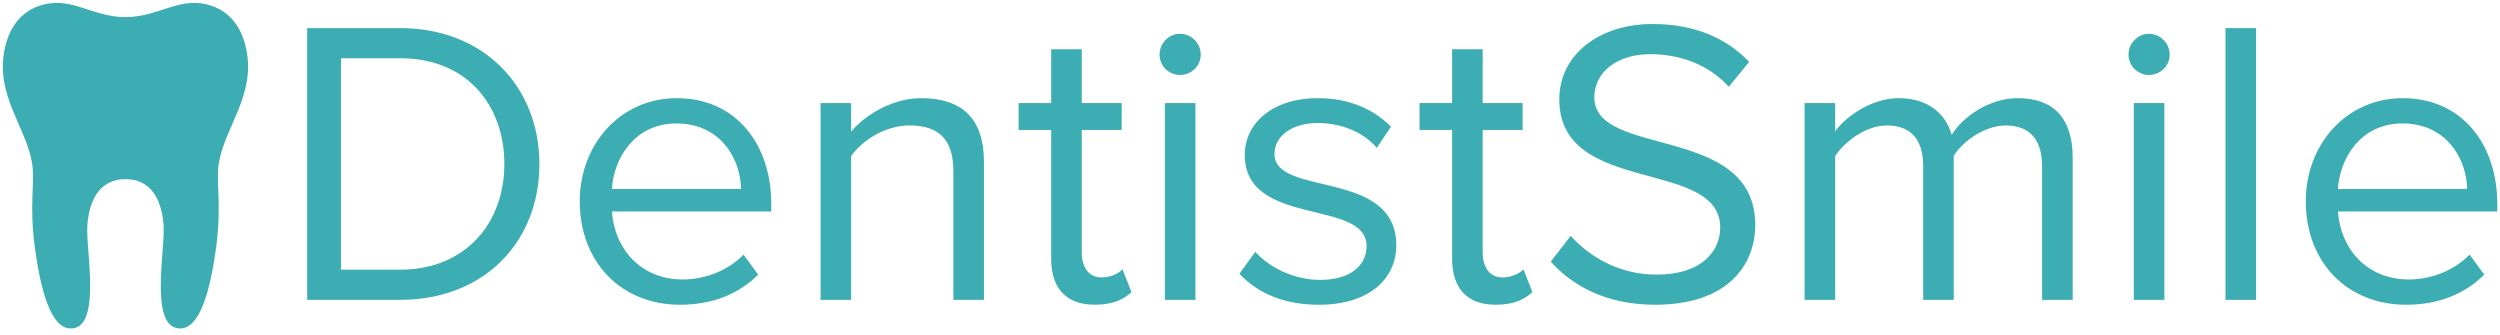
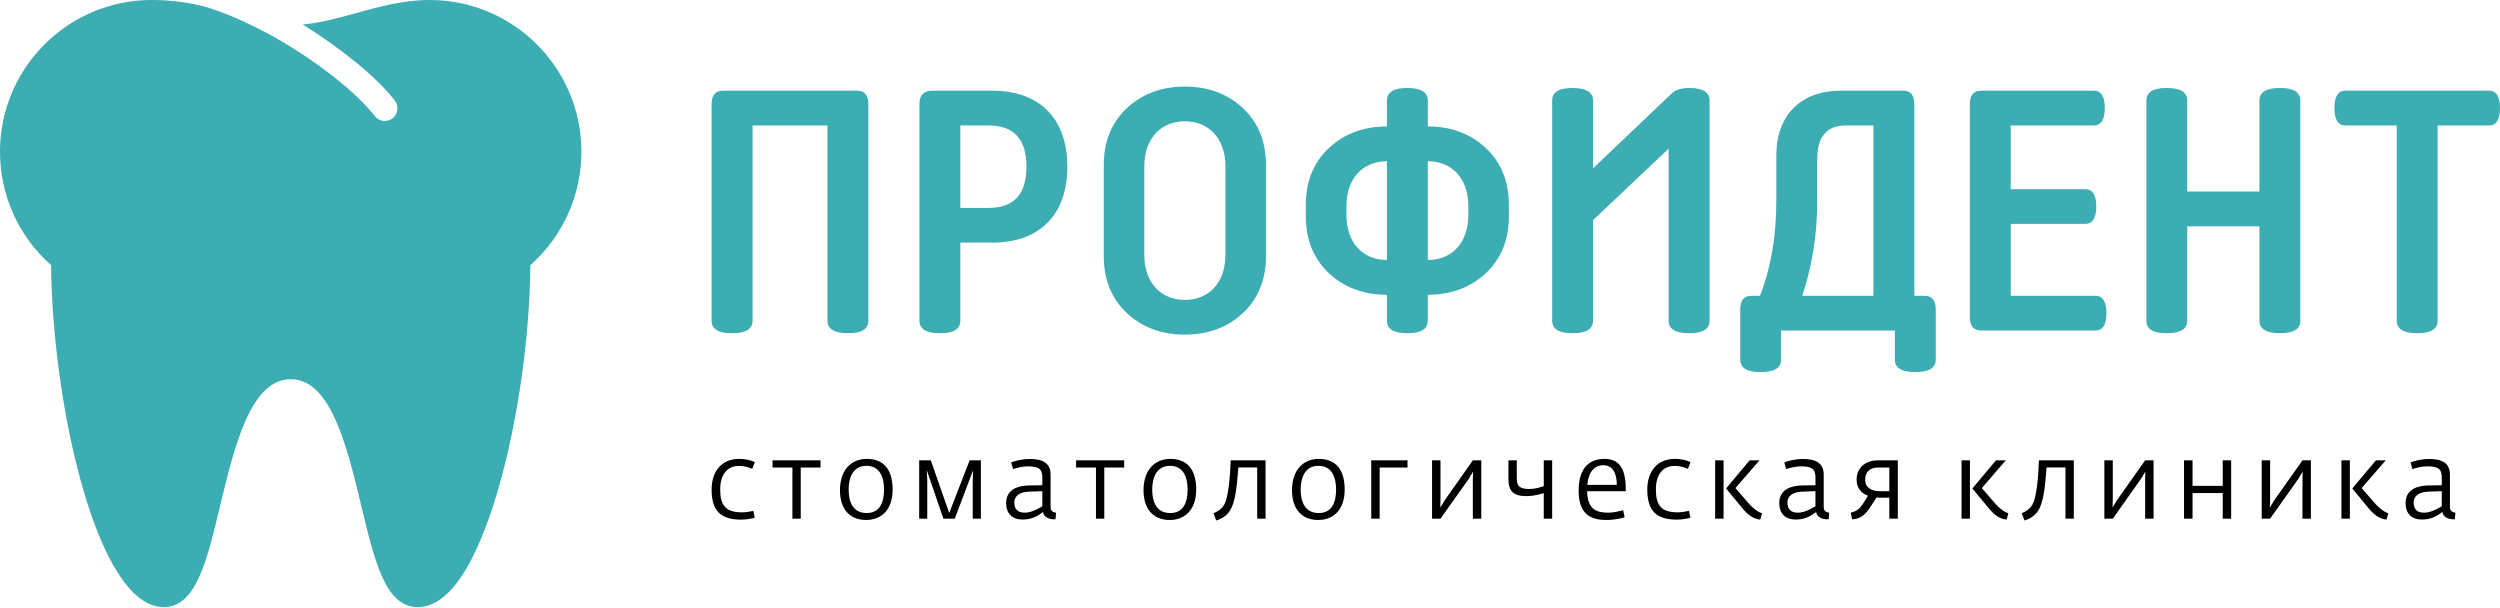
- <svg xmlns="http://www.w3.org/2000/svg" version="1.1" id="Layer_1" x="0px" y="0px" width="220.875px" height="29.562px" viewBox="0 0 220.875 29.562" enable-background="new 0 0 220.875 29.562" xml:space="preserve">
-   <path fill="#3CADB2" d="M11.086,15.826c2.152,0,3.15,1.633,3.36,3.952c0.049,0.556-0.002,1.364-0.074,2.301  c-0.242,3.114-0.52,6.939,1.553,6.939c1.753,0,2.654-3.363,3.174-7.198c0.502-3.795-0.03-5.685,0.231-7.369  c0.498-3.193,3.286-6.056,2.424-10.128c-0.477-2.259-1.72-3.321-2.953-3.768c-2.838-1.033-4.67,0.957-7.718,0.957  s-4.88-1.99-7.719-0.957C2.135,1.002,0.891,2.064,0.414,4.323c-0.86,4.071,1.926,6.935,2.426,10.128  c0.261,1.685-0.27,3.574,0.232,7.369c0.52,3.834,1.42,7.198,3.174,7.198c2.071,0,1.795-3.825,1.553-6.939  c-0.071-0.937-0.124-1.746-0.074-2.301C7.934,17.458,8.945,15.826,11.086,15.826L11.086,15.826z" />
-   <g>
-     <path fill="#3CADB2" d="M27.138,26.492V2.483h8.207c7.451,0,12.311,5.219,12.311,12.022c0,6.839-4.859,11.986-12.311,11.986H27.138   z M44.56,14.505c0-5.184-3.275-9.359-9.215-9.359h-5.219v18.682h5.219C41.176,23.828,44.56,19.652,44.56,14.505z" />
-     <path fill="#3CADB2" d="M51.222,17.781c0-5.04,3.6-9.107,8.567-9.107c5.255,0,8.351,4.104,8.351,9.323v0.684H54.065   c0.216,3.275,2.52,6.011,6.263,6.011c1.979,0,3.995-0.792,5.363-2.196l1.296,1.764c-1.728,1.728-4.068,2.664-6.911,2.664   C54.929,26.924,51.222,23.216,51.222,17.781z M59.752,10.906c-3.708,0-5.543,3.131-5.687,5.795h11.41   C65.44,14.109,63.712,10.906,59.752,10.906z" />
-     <path fill="#3CADB2" d="M84.231,26.492V15.117c0-3.06-1.548-4.032-3.887-4.032c-2.124,0-4.14,1.296-5.147,2.7v12.707h-2.7V9.106   h2.7v2.52c1.224-1.44,3.6-2.952,6.191-2.952c3.636,0,5.543,1.836,5.543,5.615v12.203H84.231z" />
-     <path fill="#3CADB2" d="M92.873,22.856V11.481h-2.88V9.106h2.88V4.354h2.7v4.751H99.1v2.375h-3.527V22.28   c0,1.296,0.576,2.231,1.764,2.231c0.756,0,1.476-0.324,1.836-0.72l0.792,2.016c-0.685,0.648-1.656,1.116-3.24,1.116   C94.169,26.924,92.873,25.448,92.873,22.856z" />
-     <path fill="#3CADB2" d="M102.449,4.822c0-1.008,0.828-1.835,1.8-1.835c1.008,0,1.836,0.828,1.836,1.835s-0.828,1.8-1.836,1.8   C103.277,6.622,102.449,5.83,102.449,4.822z M102.917,26.492V9.106h2.7v17.386H102.917z" />
-     <path fill="#3CADB2" d="M109.505,24.188l1.404-1.944c1.15,1.332,3.348,2.484,5.723,2.484c2.664,0,4.104-1.26,4.104-2.988   c0-4.211-10.762-1.62-10.762-8.063c0-2.7,2.338-5.003,6.479-5.003c2.951,0,5.039,1.116,6.443,2.52l-1.26,1.872   c-1.045-1.26-2.953-2.196-5.184-2.196c-2.377,0-3.852,1.188-3.852,2.736c0,3.815,10.762,1.296,10.762,8.063   c0,2.916-2.34,5.255-6.838,5.255C113.681,26.924,111.269,26.06,109.505,24.188z" />
-     <path fill="#3CADB2" d="M128.296,22.856V11.481h-2.879V9.106h2.879V4.354h2.699v4.751h3.527v2.375h-3.527V22.28   c0,1.296,0.576,2.231,1.764,2.231c0.756,0,1.477-0.324,1.836-0.72l0.793,2.016c-0.686,0.648-1.656,1.116-3.24,1.116   C129.591,26.924,128.296,25.448,128.296,22.856z" />
-     <path fill="#3CADB2" d="M137.009,23.108l1.764-2.268c1.584,1.764,4.174,3.419,7.559,3.419c4.283,0,5.65-2.304,5.65-4.139   c0-6.191-14.217-2.772-14.217-11.339c0-3.959,3.527-6.659,8.242-6.659c3.672,0,6.516,1.224,8.531,3.348l-1.801,2.196   c-1.799-1.979-4.318-2.879-6.947-2.879c-2.879,0-4.93,1.547-4.93,3.815c0,5.399,14.217,2.304,14.217,11.267   c0,3.491-2.375,7.055-8.854,7.055C142.048,26.924,138.987,25.34,137.009,23.108z" />
-     <path fill="#3CADB2" d="M180.421,26.492V14.685c0-2.196-0.973-3.6-3.203-3.6c-1.801,0-3.709,1.296-4.607,2.664v12.742h-2.699   V14.685c0-2.196-0.938-3.6-3.205-3.6c-1.764,0-3.635,1.296-4.57,2.7v12.707h-2.701V9.106h2.701v2.52   c0.719-1.116,3.059-2.952,5.615-2.952c2.664,0,4.176,1.44,4.68,3.24c0.971-1.584,3.311-3.24,5.83-3.24   c3.168,0,4.859,1.764,4.859,5.255v12.562H180.421z" />
-     <path fill="#3CADB2" d="M188.056,4.822c0-1.008,0.828-1.835,1.799-1.835c1.008,0,1.836,0.828,1.836,1.835s-0.828,1.8-1.836,1.8   C188.884,6.622,188.056,5.83,188.056,4.822z M188.522,26.492V9.106h2.701v17.386H188.522z" />
-     <path fill="#3CADB2" d="M196.622,26.492V2.483h2.701v24.009H196.622z" />
-     <path fill="#3CADB2" d="M203.716,17.781c0-5.04,3.6-9.107,8.566-9.107c5.256,0,8.352,4.104,8.352,9.323v0.684H206.56   c0.215,3.275,2.52,6.011,6.264,6.011c1.979,0,3.994-0.792,5.363-2.196l1.295,1.764c-1.727,1.728-4.066,2.664-6.91,2.664   C207.423,26.924,203.716,23.216,203.716,17.781z M212.247,10.906c-3.707,0-5.543,3.131-5.688,5.795h11.41   C217.935,14.109,216.206,10.906,212.247,10.906z" />
+ <svg xmlns="http://www.w3.org/2000/svg" version="1.1" height="69.957" width="288.08">
+   <defs id="SvgjsDefs1132" />
+   <g id="SvgjsG1133" rel="mainfill" name="main_text" transform="translate(79.06,-201.9116)" fill="#3cadb2">
+     <path d="M16.29 238.86C16.29 239.84 17.08 240.31 18.65 240.31C20.22 240.31 21.00 239.84 21.00 238.86L21.00 213.93C21.00 212.87 20.57 212.36 19.71 212.36L4.24 212.36C3.38 212.36 2.94 212.87 2.94 213.93L2.94 238.86C2.94 239.84 3.73 240.31 5.30 240.31C6.87 240.31 7.66 239.84 7.66 238.86L7.66 216.37L16.29 216.37L16.29 238.86ZM34.86 216.37C37.77 216.37 39.22 217.94 39.22 221.12C39.22 224.30 37.77 225.87 34.86 225.87L31.60 225.87L31.60 216.37ZM35.29 229.87C40.63 229.87 43.93 226.77 43.93 221.12C43.93 215.46 40.63 212.36 35.29 212.36L28.38 212.36C27.40 212.36 26.89 212.87 26.89 213.85L26.89 238.86C26.89 239.84 27.68 240.31 29.25 240.31C30.82 240.31 31.60 239.84 31.60 238.86L31.60 229.87ZM62.15 231.28C62.15 234.46 60.26 236.47 57.48 236.47C54.69 236.47 52.80 234.46 52.80 231.28L52.80 221.08C52.80 217.90 54.69 215.89 57.48 215.89C60.26 215.89 62.15 217.90 62.15 221.08ZM66.82 220.92C66.82 218.21 65.92 216.01 64.15 214.36C62.38 212.71 60.15 211.89 57.48 211.89C54.81 211.89 52.57 212.71 50.80 214.36C49.04 216.01 48.13 218.21 48.13 220.92L48.13 231.44C48.13 234.15 49.04 236.35 50.80 238.00C52.57 239.65 54.81 240.47 57.48 240.47C60.15 240.47 62.38 239.65 64.15 238.00C65.92 236.35 66.82 234.15 66.82 231.44ZM94.81 225.51C94.81 222.80 93.91 220.61 92.14 218.96C90.38 217.31 88.14 216.48 85.47 216.48L85.47 213.50C85.47 212.52 84.68 212.05 83.11 212.05C81.54 212.05 80.76 212.52 80.76 213.50L80.76 216.48C78.09 216.48 75.85 217.31 74.08 218.96C72.32 220.61 71.41 222.80 71.41 225.51L71.41 226.85C71.41 229.56 72.32 231.76 74.08 233.40C75.85 235.05 78.09 235.88 80.76 235.88L80.76 238.86C80.76 239.84 81.54 240.31 83.11 240.31C84.68 240.31 85.47 239.84 85.47 238.86L85.47 235.88C88.14 235.88 90.38 235.05 92.14 233.40C93.91 231.76 94.81 229.56 94.81 226.85ZM90.14 226.69C90.14 229.87 88.26 231.87 85.47 231.87L85.47 220.49C88.26 220.49 90.14 222.49 90.14 225.67ZM76.09 225.67C76.09 222.49 77.97 220.49 80.76 220.49L80.76 231.87C77.97 231.87 76.09 229.87 76.09 226.69ZM117.94 213.50C117.94 212.52 117.15 212.05 115.58 212.05C114.68 212.05 113.97 212.28 113.54 212.71L104.51 221.31L104.51 213.50C104.51 212.52 103.72 212.05 102.15 212.05C100.58 212.05 99.80 212.52 99.80 213.50L99.80 238.86C99.80 239.84 100.58 240.31 102.15 240.31C103.72 240.31 104.51 239.84 104.51 238.86L104.51 227.28L113.22 219.04L113.22 238.86C113.22 239.84 114.01 240.31 115.58 240.31C117.15 240.31 117.94 239.84 117.94 238.86L117.94 213.50ZM139.29 243.34C139.29 244.32 140.08 244.79 141.65 244.79C143.22 244.79 144.00 244.32 144.00 243.34L144.00 237.57C144.00 236.51 143.57 236.00 142.71 236.00L141.53 236.00L141.53 213.93C141.53 212.87 141.10 212.36 140.24 212.36L133.05 212.36C128.54 212.36 125.63 215.11 125.63 219.82L125.63 225.04C125.63 229.13 125.00 232.78 123.75 236.00L122.77 236.00C121.90 236.00 121.47 236.51 121.47 237.57L121.47 243.34C121.47 244.32 122.25 244.79 123.83 244.79C125.40 244.79 126.18 244.32 126.18 243.34L126.18 240L139.29 240ZM128.61 236.00C129.75 232.62 130.34 228.97 130.34 225.08L130.34 220.29C130.34 217.66 131.44 216.37 133.64 216.37L136.82 216.37L136.82 236.00ZM162.42 240C163.24 240 163.67 239.33 163.67 238.00C163.67 236.66 163.24 236.00 162.42 236.00L152.64 236.00L152.64 227.71L161.24 227.71C162.06 227.71 162.50 227.04 162.50 225.71C162.50 224.37 162.06 223.71 161.24 223.71L152.64 223.71L152.64 216.37L162.22 216.37C163.05 216.37 163.48 215.70 163.48 214.36C163.48 213.03 163.05 212.36 162.22 212.36L149.23 212.36C148.36 212.36 147.93 212.87 147.93 213.93L147.93 238.43C147.93 239.49 148.36 240 149.23 240L162.42 240ZM172.98 223.98L172.98 213.50C172.98 212.52 172.19 212.05 170.62 212.05C169.05 212.05 168.27 212.52 168.27 213.50L168.27 238.86C168.27 239.84 169.05 240.31 170.62 240.31C172.19 240.31 172.98 239.84 172.98 238.86L172.98 227.99L181.30 227.99L181.30 238.86C181.30 239.84 182.09 240.31 183.66 240.31C185.23 240.31 186.01 239.84 186.01 238.86L186.01 213.50C186.01 212.52 185.23 212.05 183.66 212.05C182.09 212.05 181.30 212.52 181.30 213.50L181.30 223.98ZM191.19 212.36C190.37 212.36 189.94 213.03 189.94 214.36C189.94 215.70 190.37 216.37 191.19 216.37L197.12 216.37L197.12 238.86C197.12 239.84 197.91 240.31 199.48 240.31C201.05 240.31 201.83 239.84 201.83 238.86L201.83 216.37L207.76 216.37C208.59 216.37 209.02 215.70 209.02 214.36C209.02 213.03 208.59 212.36 207.76 212.36L191.19 212.36Z" fill="#3cadb2" style="fill: rgb(60, 173, 178);" />
+   </g>
+   <g id="SvgjsG1134" rel="mainfill" name="slogan_text" transform="translate(81.32,-180.2316)" fill="#000000">
+     <path d="M4.10 240.11C4.78 240.11 5.40 239.96 5.65 239.89L5.49 239.10C5.23 239.14 4.74 239.27 4.19 239.27C2.25 239.27 1.67 238.43 1.67 236.61C1.67 234.90 2.52 233.92 3.80 233.92C4.55 233.92 5.01 234.11 5.36 234.26L5.66 233.49C5.31 233.31 4.74 233.11 3.83 233.11C1.91 233.11 0.68 234.47 0.68 236.64C0.68 239.09 1.71 240.11 4.10 240.11ZM9.99 240L10.95 240L10.95 234.11L13.23 234.11L13.23 233.28L7.70 233.28L7.70 234.11L9.99 234.11ZM18.47 240.15C20.23 240.15 21.54 239.00 21.54 236.64C21.54 234.39 20.55 233.11 18.56 233.11C16.76 233.11 15.47 234.39 15.47 236.72C15.47 238.92 16.62 240.15 18.47 240.15ZM18.55 239.35C16.96 239.35 16.47 238.06 16.47 236.65C16.47 235.39 16.90 233.91 18.52 233.91C20.17 233.91 20.55 235.40 20.55 236.64C20.55 237.98 20.16 239.35 18.55 239.35ZM24.60 240L25.53 240L25.53 235.51L25.47 234.40L27.39 240L28.70 240L30.81 234.42L30.77 235.51L30.77 240L31.71 240L31.71 233.28L30.41 233.28L28.06 239.35L25.94 233.28L24.60 233.28ZM36.53 240.10C37.86 240.10 38.55 239.43 38.87 239.23C38.94 239.83 39.58 240.07 40.13 240.07L40.31 240.07L40.37 239.31C40.07 239.27 39.74 239.16 39.74 238.66L39.74 234.93C39.74 233.60 38.84 233.12 37.36 233.12C36.36 233.12 35.50 233.39 35.20 233.52L35.41 234.28C35.69 234.19 36.46 233.97 37.07 233.97C38.27 233.97 38.79 234.18 38.79 235.25L38.79 236.15L37.20 236.17C36.10 236.20 34.62 236.56 34.62 238.19C34.62 239.43 35.33 240.10 36.53 240.10ZM36.78 239.31C36.04 239.31 35.56 239.00 35.56 238.11C35.56 237.43 36.14 236.93 37.18 236.89L38.79 236.83L38.79 238.57C38.62 238.67 37.63 239.31 36.78 239.31ZM44.97 240L45.93 240L45.93 234.11L48.22 234.11L48.22 233.28L42.68 233.28L42.68 234.11L44.97 234.11ZM53.46 240.15C55.21 240.15 56.52 239.00 56.52 236.64C56.52 234.39 55.53 233.11 53.54 233.11C51.75 233.11 50.45 234.39 50.45 236.72C50.45 238.92 51.60 240.15 53.46 240.15ZM53.53 239.35C51.94 239.35 51.45 238.06 51.45 236.65C51.45 235.39 51.88 233.91 53.50 233.91C55.15 233.91 55.53 235.40 55.53 236.64C55.53 237.98 55.14 239.35 53.53 239.35ZM58.83 240.21C59.64 239.95 60.18 239.53 60.54 238.84C61.00 237.96 61.20 236.49 61.38 234.10L63.55 234.10L63.55 240L64.51 240L64.51 233.28L60.49 233.28C60.42 235.60 60.18 237.54 59.77 238.34C59.46 238.92 58.97 239.18 58.51 239.37ZM70.57 240.15C72.32 240.15 73.63 239.00 73.63 236.64C73.63 234.39 72.64 233.11 70.65 233.11C68.86 233.11 67.56 234.39 67.56 236.72C67.56 238.92 68.71 240.15 70.57 240.15ZM70.64 239.35C69.05 239.35 68.56 238.06 68.56 236.65C68.56 235.39 68.99 233.91 70.61 233.91C72.26 233.91 72.64 235.40 72.64 236.64C72.64 237.98 72.25 239.35 70.64 239.35ZM76.69 240L77.66 240L77.66 234.11L80.87 234.11L80.87 233.28L76.69 233.28ZM83.70 240L84.67 240L87.91 235.44L88.42 234.58L88.40 235.42L88.40 240L89.37 240L89.37 233.28L88.40 233.28L85.17 237.86L84.65 238.72L84.67 237.87L84.67 233.28L83.70 233.28ZM96.57 240L97.54 240L97.54 233.28L96.57 233.28L96.57 236.25C96.10 236.41 95.56 236.58 94.88 236.58C93.63 236.58 93.46 236.08 93.46 235.33L93.46 233.28L92.50 233.28L92.50 235.44C92.50 236.64 92.90 237.40 94.55 237.40C95.36 237.40 95.96 237.23 96.57 237.06ZM103.76 240.15C104.86 240.15 105.67 239.91 105.89 239.83L105.72 239.03C105.42 239.11 104.55 239.31 104.06 239.31C102.67 239.31 101.61 238.97 101.57 236.83L106.01 236.83L106.01 236.47C106.01 234.24 105.25 233.11 103.59 233.11C101.91 233.11 100.59 234.05 100.59 236.77C100.59 239.34 101.82 240.15 103.76 240.15ZM101.59 236.10C101.71 234.60 102.43 233.84 103.44 233.84C104.50 233.84 104.99 234.75 104.99 236.10ZM111.92 240.11C112.61 240.11 113.22 239.96 113.47 239.89L113.31 239.10C113.05 239.14 112.56 239.27 112.02 239.27C110.07 239.27 109.49 238.43 109.49 236.61C109.49 234.90 110.34 233.92 111.62 233.92C112.37 233.92 112.83 234.11 113.18 234.26L113.48 233.49C113.14 233.31 112.56 233.11 111.65 233.11C109.73 233.11 108.50 234.47 108.50 236.64C108.50 239.09 109.53 240.11 111.92 240.11ZM121.52 240.10L121.72 239.37C121.31 239.26 120.72 238.86 120.08 238.12L118.66 236.47L121.43 233.28L120.29 233.28L117.58 236.52L119.51 238.86C120.39 239.91 121.07 240.07 121.52 240.10ZM116.32 240L117.29 240L117.29 233.28L116.32 233.28ZM125.62 240.10C126.95 240.10 127.64 239.43 127.96 239.23C128.03 239.83 128.67 240.07 129.22 240.07L129.40 240.07L129.46 239.31C129.16 239.27 128.83 239.16 128.83 238.66L128.83 234.93C128.83 233.60 127.93 233.12 126.44 233.12C125.45 233.12 124.59 233.39 124.29 233.52L124.50 234.28C124.78 234.19 125.55 233.97 126.16 233.97C127.35 233.97 127.88 234.18 127.88 235.25L127.88 236.15L126.28 236.17C125.19 236.20 123.71 236.56 123.71 238.19C123.71 239.43 124.41 240.10 125.62 240.10ZM125.87 239.31C125.13 239.31 124.65 239.00 124.65 238.11C124.65 237.43 125.23 236.93 126.27 236.89L127.88 236.83L127.88 238.57C127.71 238.67 126.71 239.31 125.87 239.31ZM132.10 240.07C132.67 240.05 133.34 239.90 134.05 238.89L134.92 237.56C135.03 237.58 135.26 237.58 135.40 237.58L136.39 237.58L136.39 240L137.37 240L137.37 233.28L135.04 233.28C133.66 233.28 132.62 234.12 132.62 235.51C132.62 236.42 133.14 237.10 133.93 237.34C133.91 237.38 133.41 238.23 133.38 238.24C132.93 238.91 132.62 239.15 131.95 239.30ZM135.30 236.83C134.37 236.83 133.61 236.46 133.61 235.52C133.61 234.61 134.13 234.11 135.10 234.11L136.39 234.11L136.39 236.83ZM149.91 240.10L150.11 239.37C149.70 239.26 149.11 238.86 148.47 238.12L147.05 236.47L149.81 233.28L148.68 233.28L145.96 236.52L147.90 238.86C148.78 239.91 149.46 240.07 149.91 240.10ZM144.71 240L145.68 240L145.68 233.28L144.71 233.28ZM151.97 240.21C152.78 239.95 153.32 239.53 153.68 238.84C154.13 237.96 154.34 236.49 154.51 234.10L156.69 234.10L156.69 240L157.65 240L157.65 233.28L153.63 233.28C153.55 235.60 153.32 237.54 152.90 238.34C152.59 238.92 152.10 239.18 151.65 239.37ZM161.17 240L162.14 240L165.37 235.44L165.89 234.58L165.87 235.42L165.87 240L166.84 240L166.84 233.28L165.87 233.28L162.63 237.86L162.11 238.72L162.14 237.87L162.14 233.28L161.17 233.28ZM170.35 240L171.33 240L171.33 237.05L174.81 237.05L174.81 240L175.78 240L175.78 233.28L174.81 233.28L174.81 236.22L171.33 236.22L171.33 233.28L170.35 233.28ZM179.30 240L180.27 240L183.50 235.44L184.02 234.58L184.00 235.42L184.00 240L184.97 240L184.97 233.28L184.00 233.28L180.76 237.86L180.24 238.72L180.27 237.87L180.27 233.28L179.30 233.28ZM193.69 240.10L193.88 239.37C193.48 239.26 192.89 238.86 192.25 238.12L190.82 236.47L193.59 233.28L192.46 233.28L189.74 236.52L191.67 238.86C192.56 239.91 193.23 240.07 193.69 240.10ZM188.49 240L189.46 240L189.46 233.28L188.49 233.28ZM197.78 240.10C199.11 240.10 199.80 239.43 200.12 239.23C200.19 239.83 200.83 240.07 201.39 240.07L201.56 240.07L201.62 239.31C201.33 239.27 200.99 239.16 200.99 238.66L200.99 234.93C200.99 233.60 200.10 233.12 198.61 233.12C197.61 233.12 196.75 233.39 196.46 233.52L196.66 234.28C196.95 234.19 197.71 233.97 198.33 233.97C199.52 233.97 200.05 234.18 200.05 235.25L200.05 236.15L198.45 236.17C197.35 236.20 195.88 236.56 195.88 238.19C195.88 239.43 196.58 240.10 197.78 240.10ZM198.03 239.31C197.29 239.31 196.81 239.00 196.81 238.11C196.81 237.43 197.39 236.93 198.44 236.89L200.05 236.83L200.05 238.57C199.87 238.67 198.88 239.31 198.03 239.31Z" fill="#000000" style="fill: rgb(0, 0, 0);" />
+   </g>
+   <g id="SvgjsG1135" rel="mainfill" name="symbol" transform="translate(-1.456522,0.0203913) scale(0.7282609)" fill="#3cadb2">
+     <path d="M69.992-0.028c-4.188,0-8.044,1.072-11.768,2.104c-2.856,0.796-5.584,1.52-8.332,1.776  c6.463,3.992,11.979,8.648,14.584,12.04c0.672,0.88,0.5,2.132-0.369,2.808c-0.367,0.28-0.795,0.412-1.219,0.412  c-0.601,0-1.193-0.268-1.584-0.78c-4-5.22-16.084-14.084-26.917-17.32C32,0.424,29.324-0.028,26-0.028c-13.236,0-24,10.764-24,24  c0,6.9,2.932,13.392,8.08,17.956c0.196,21.904,7.244,54.104,17.796,54.104c5.112,0,6.804-7.048,8.944-15.968  c2.26-9.416,4.824-20.092,11.18-20.092c6.352,0,8.92,10.68,11.18,20.092c2.141,8.92,3.828,15.968,8.94,15.968  c6.147,0,10.403-10.484,12.888-19.269C84,66.176,85.82,53.225,85.92,41.924C91.068,37.356,94,30.868,94,23.968  C93.992,10.736,83.232-0.028,69.992-0.028z" fill="#3cadb2" style="fill: rgb(60, 173, 178);" />
  </g>
</svg>
